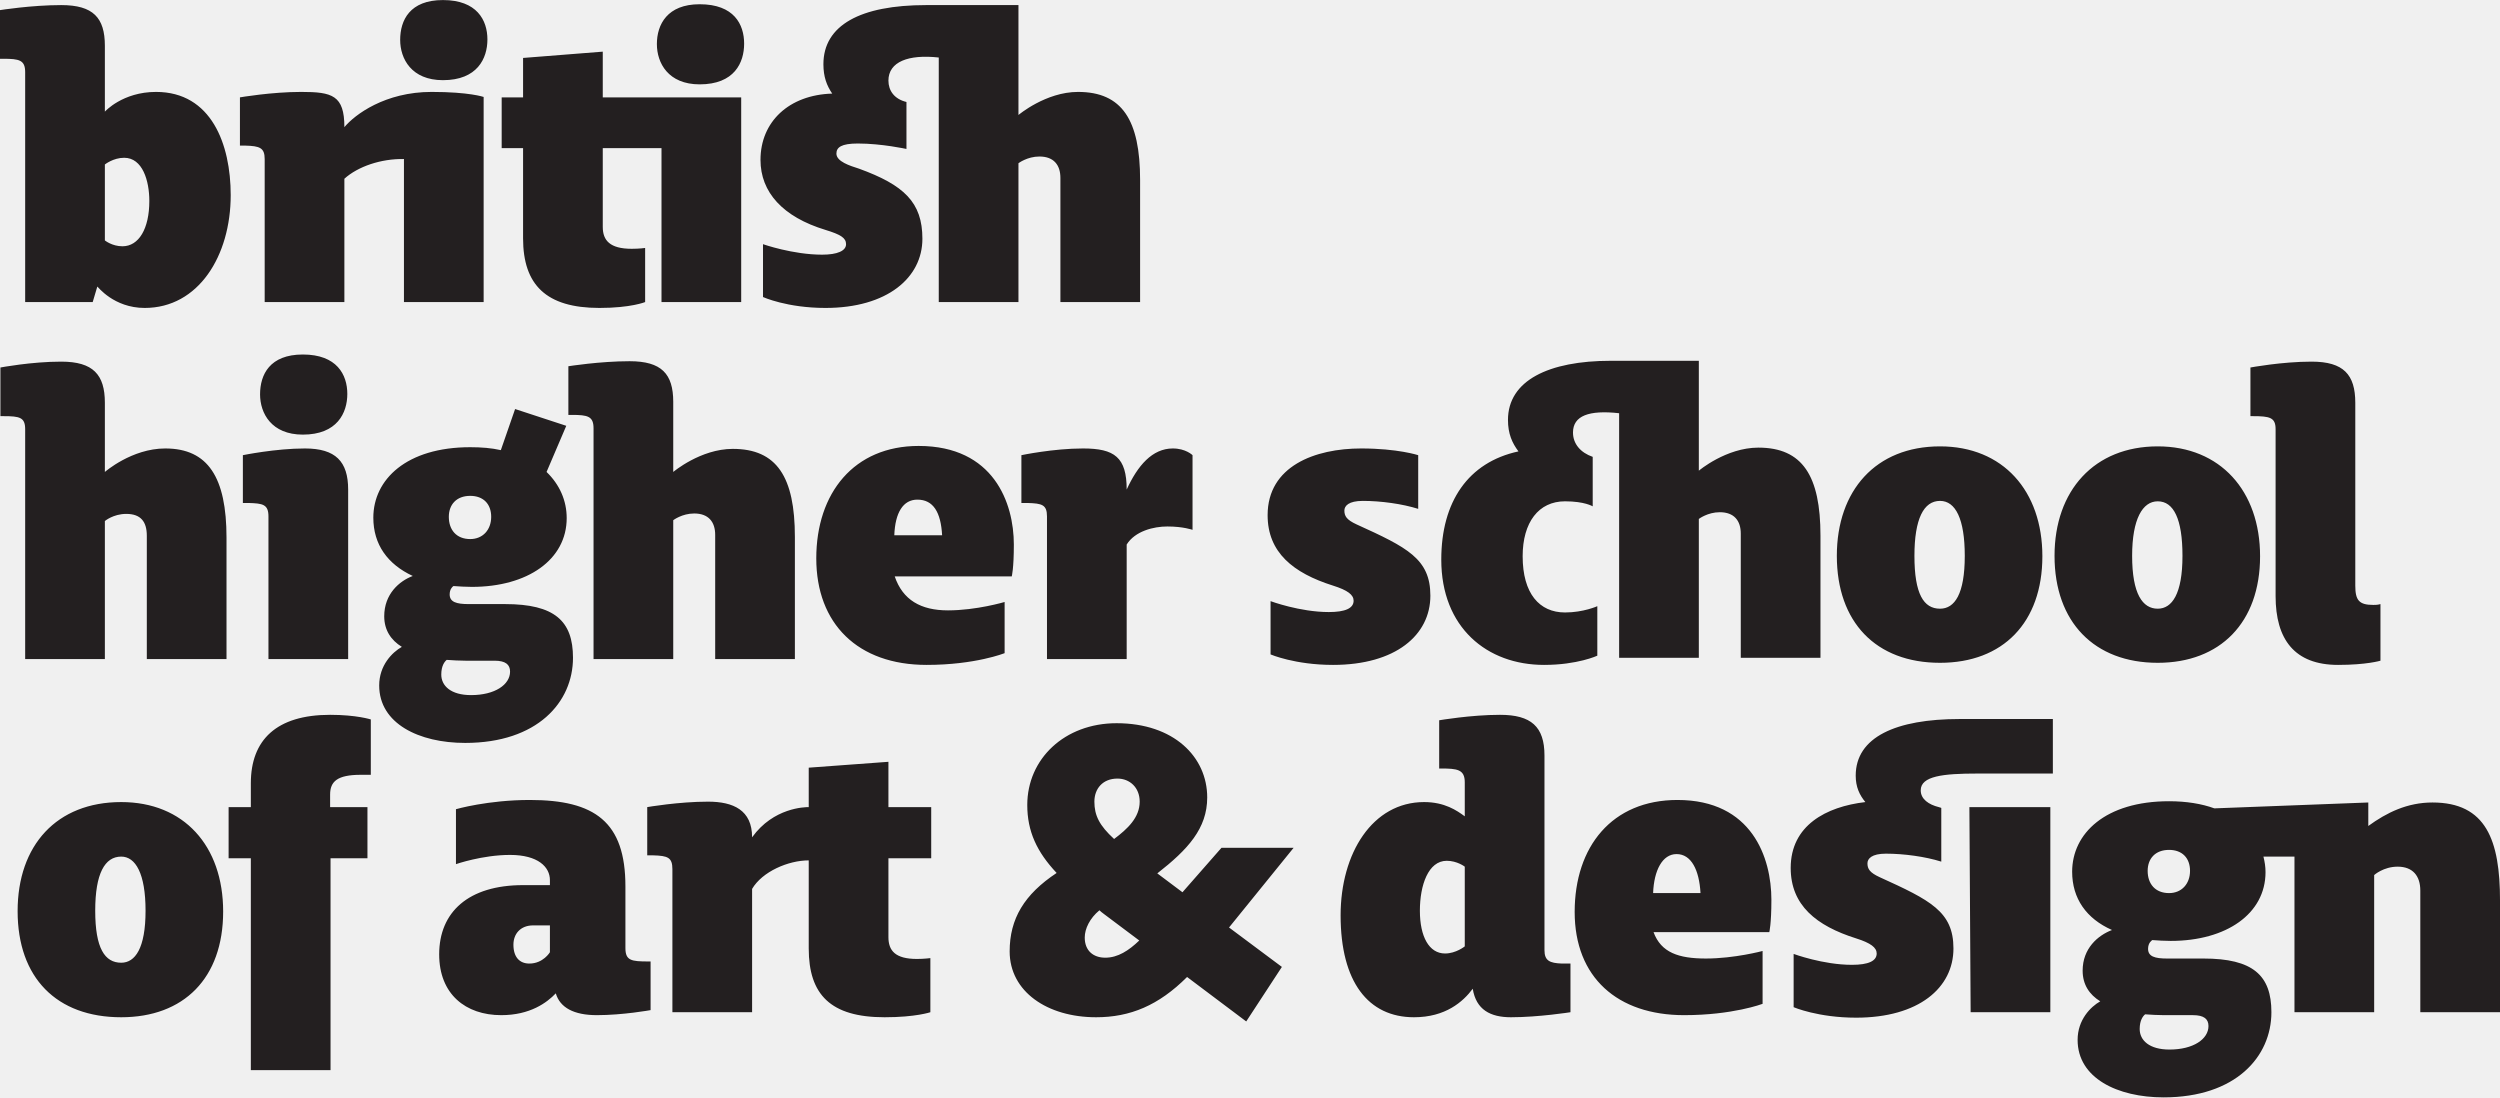
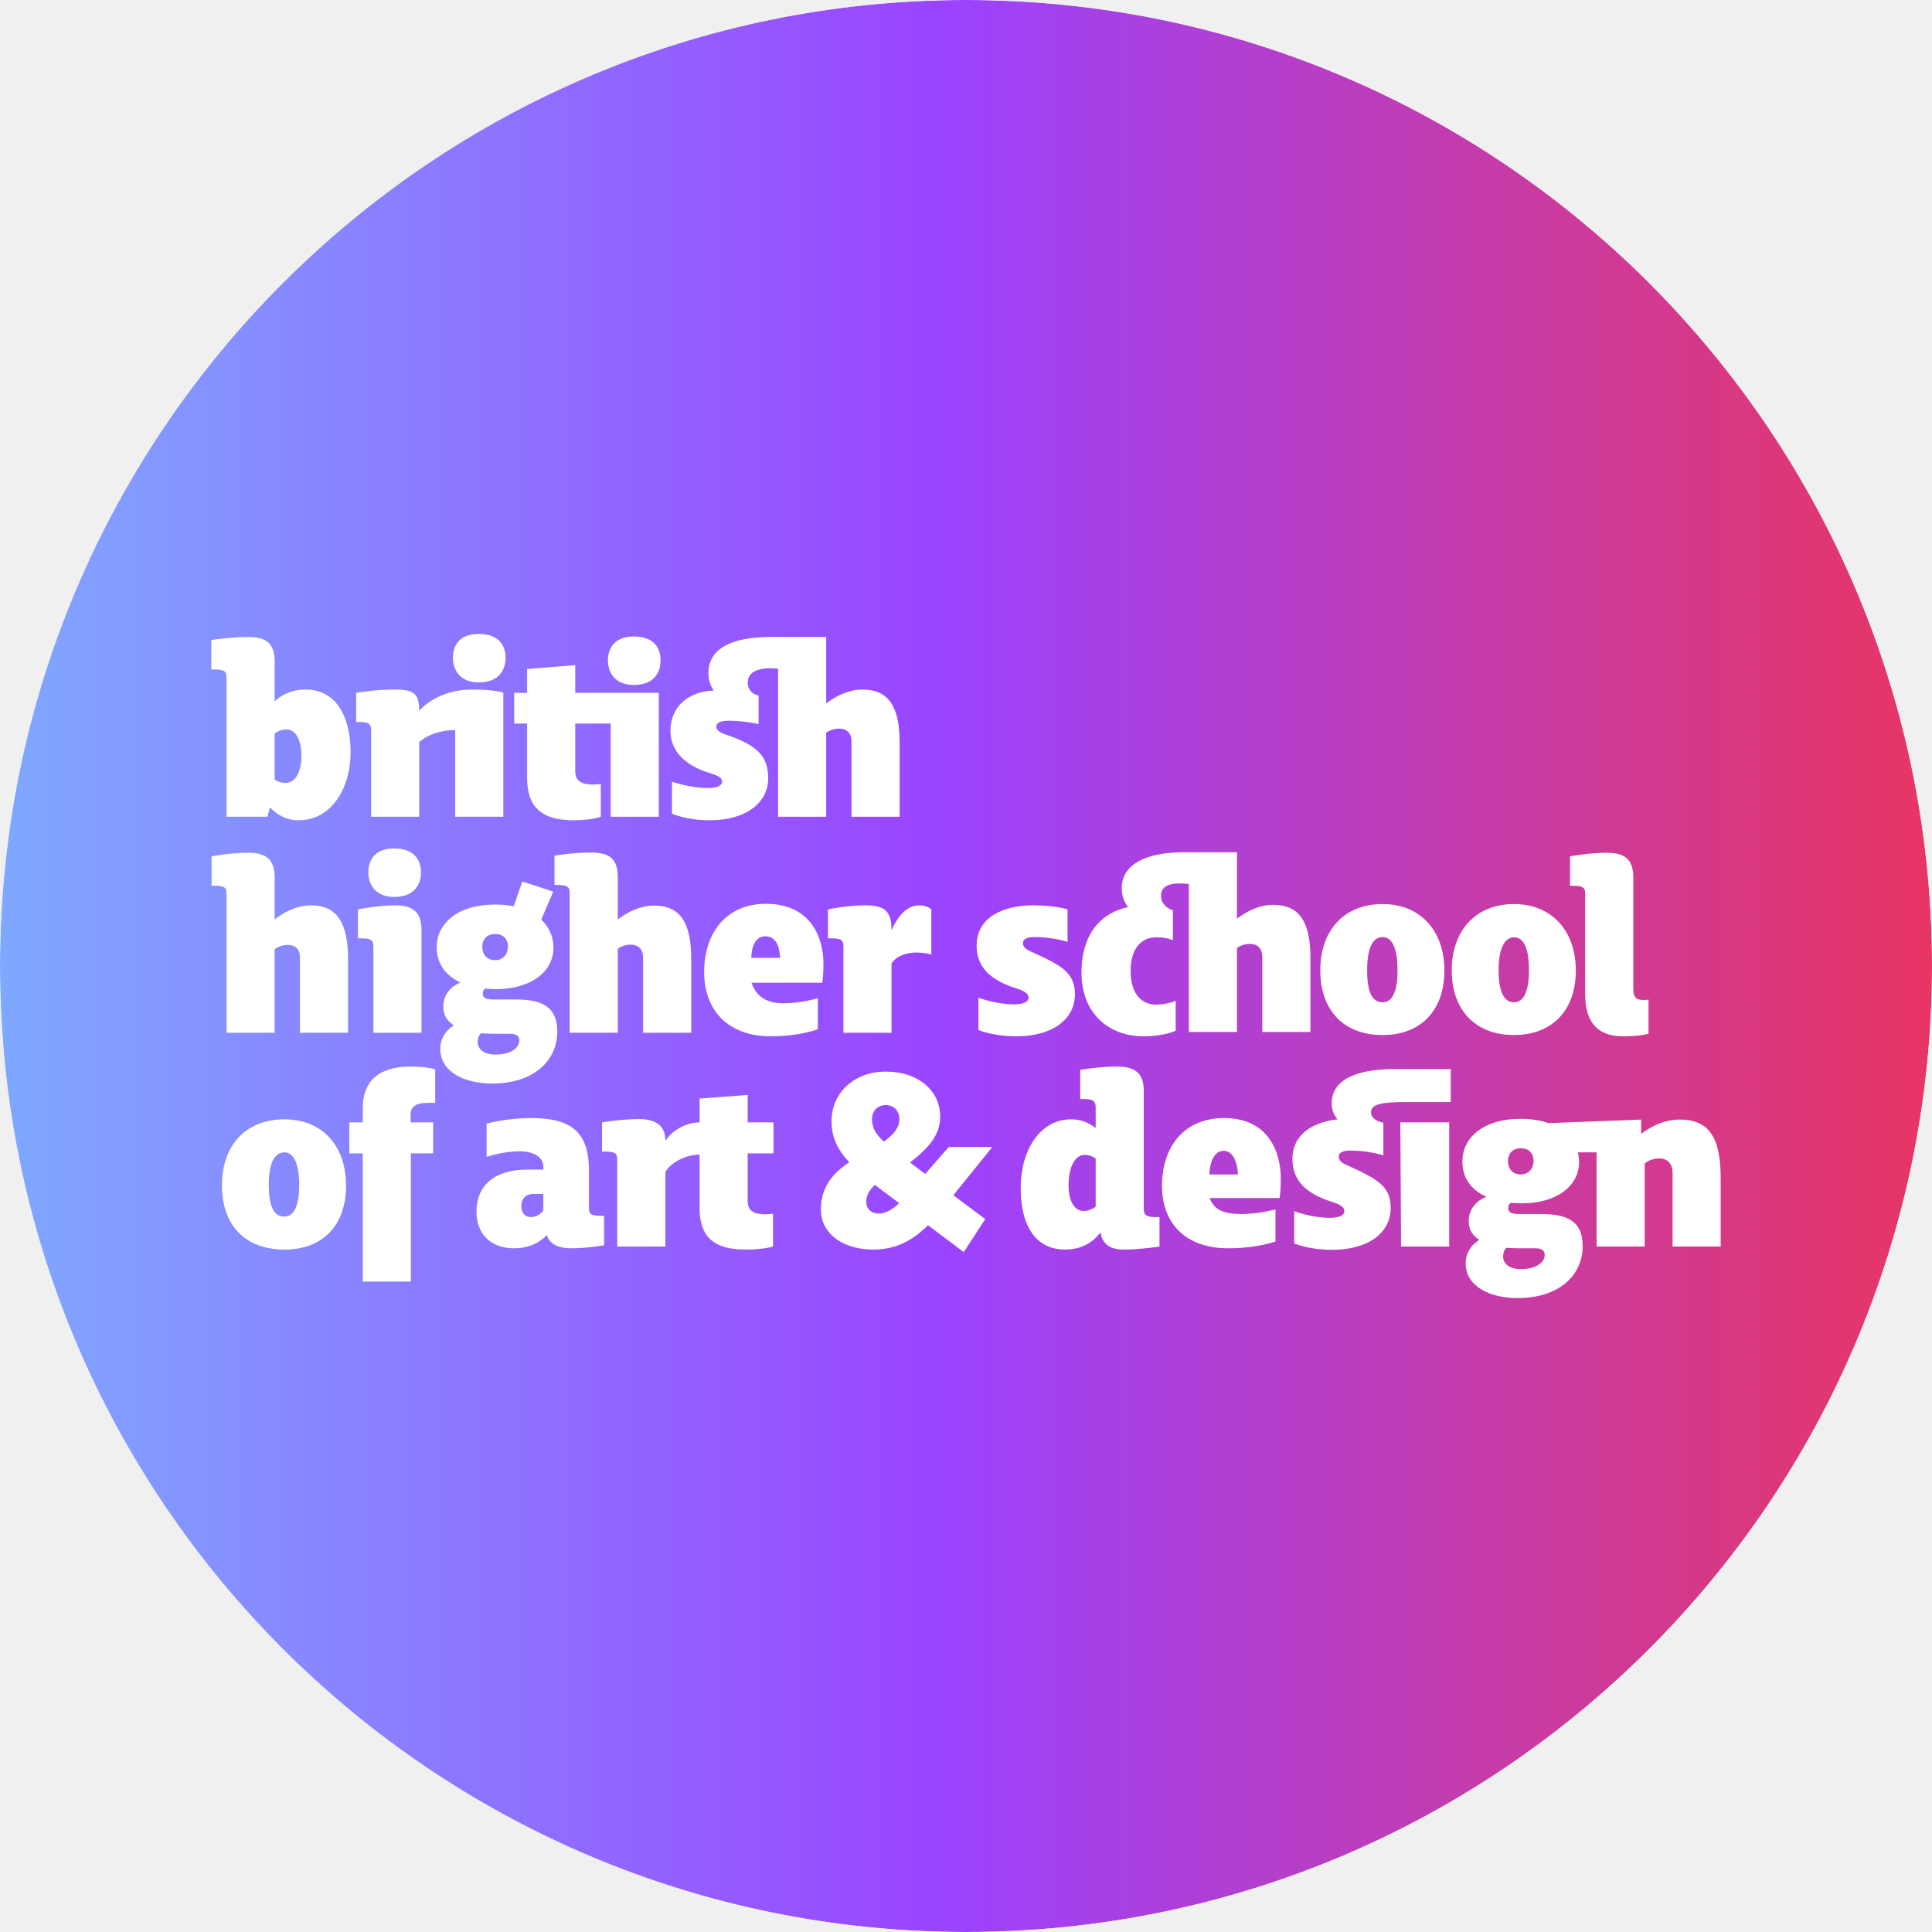
- <svg xmlns="http://www.w3.org/2000/svg" version="1.1" id="svg2" xml:space="preserve" width="312.413" height="137.133" viewBox="0 0 312.413 137.133">
-   <defs id="defs6" />
-   <g id="g10" transform="matrix(1.333333,0,0,-1.333333,0,137.1333)">
-     <g id="g12" transform="scale(0.1)">
-       <path d="m 2033.31,44.816 c -18.87,0 -27.91,8.648 -27.91,19.266 0,8.254 3.14,12.188 5.11,13.758 5.5,-0.391 11.79,-0.785 17.69,-0.785 h 27.13 c 10.22,0 14.54,-3.539 14.54,-10.223 0,-12.188 -14.15,-22.016 -36.56,-22.016 z m -293.67,29.879 c 58.58,0 91.21,27.914 91.21,64.868 0,34.597 -21.63,45.21 -69.2,66.835 -9.43,4.325 -11.4,7.864 -11.4,12.973 0,4.324 3.93,9.043 17.3,9.043 16.91,0 36.96,-2.754 51.9,-7.473 v 50.325 c 0,0 -0.79,0.39 -2.36,0.785 -9.44,2.359 -16.91,7.469 -16.91,15.726 0,13.368 20.84,15.727 53.08,15.727 h 70.76 v 51.105 h -87.28 c -59.75,0 -97.5,-16.906 -97.5,-53.074 0,-10.613 3.54,-18.082 9.05,-24.765 -36.96,-4.325 -69.98,-22.016 -69.98,-61.723 0,-34.988 23.98,-54.254 61.33,-66.047 13.76,-4.324 19.26,-8.648 19.26,-14.152 0,-7.078 -7.86,-10.618 -23.19,-10.618 -27.13,0 -54.65,10.223 -54.65,10.223 V 84.523 c 0,0 22.8,-9.828 58.58,-9.828 z m 389.21,5.113 c 0,34.593 -17.3,50.32 -63.69,50.32 h -34.21 c -11.4,0 -17.69,1.965 -17.69,9.043 0,5.894 3.54,7.859 3.93,8.254 v 0 c 5.51,-0.395 11.4,-0.785 17.3,-0.785 52.29,0 88.85,25.554 88.85,64.472 0,5.114 -0.79,9.828 -1.96,14.547 h 29.09 V 79.809 h 74.69 V 208.363 c 0,0 8.65,7.864 22.02,7.864 14.15,0 21.23,-8.649 21.23,-22.411 V 79.809 h 74.7 V 184.383 c 0,56.609 -12.98,91.992 -63.3,91.992 -23.59,0 -42.85,-9.434 -60.15,-22.016 v 22.016 l -144.28,-5.504 c -11.8,4.324 -26.34,6.684 -42.46,6.684 -59.76,0 -90.82,-30.274 -90.82,-66.047 0,-25.16 13.37,-44.031 37.35,-54.645 -13.36,-5.113 -27.52,-17.3 -27.52,-38.136 0,-12.973 6.29,-22.411 16.51,-28.7 C 1959.4,84.918 1947.22,72.731 1947.22,53.859 1947.22,18.078 1984.56,0 2027.81,0 c 67.62,0 101.04,38.133 101.04,79.809 z M 496.141,125.41 c -9.043,0 -14.942,5.899 -14.942,17.692 0,10.222 6.688,18.086 18.481,18.086 h 15.722 v -25.165 c 0,0 -6.289,-10.613 -19.261,-10.613 z m 539.779,5.504 c -11.4,0 -19.26,6.684 -19.26,18.871 0,8.254 4.71,18.082 13.76,25.555 1.18,-1.18 2.75,-2.36 4.32,-3.539 l 33.02,-24.77 c -9.82,-9.433 -20.05,-16.117 -31.84,-16.117 z m 318.44,3.934 c -14.94,0 -23.59,15.722 -23.59,40.097 0,23.981 7.87,46.785 25.16,46.785 9.83,0 16.91,-5.503 16.91,-5.503 v -74.7 c 0,0 -8.26,-6.679 -18.48,-6.679 z M 113.617,126.195 c -15.332,0 -24.375,13.368 -24.375,48.75 0,34.989 9.043,50.715 24.375,50.715 13.367,0 22.801,-15.726 22.801,-50.715 0,-35.382 -9.828,-48.75 -22.801,-48.75 z m 1435.743,65.262 c 0.79,21.231 8.65,36.563 22.01,36.563 13.76,0 21.23,-14.942 22.41,-36.563 z m 483.56,0 c -12.97,0 -20.05,8.648 -20.05,20.836 0,11.402 7.08,19.656 20.05,19.656 12.19,0 19.66,-7.469 19.66,-19.656 0,-12.188 -7.87,-20.836 -19.66,-20.836 z M 1846.96,79.809 h 74.7 V 272.051 h -75.87 z M 113.617,75.09 c 58.578,0 95.531,36.562 95.531,99.07 0,61.723 -36.953,102.61 -95.531,102.61 -60.543,0 -97.105,-40.493 -97.105,-102.215 0,-62.512 36.562,-99.465 97.105,-99.465 z m 1211.653,0 c 29.49,0 46,14.547 55.04,26.73 3.14,-19.656 16.51,-26.73 35.77,-26.73 25.95,0 55.83,4.719 55.83,4.719 V 125.41 h -7.86 c -11.8,0.395 -16.51,2.754 -16.51,12.582 v 182.414 c 0,27.129 -12.58,38.137 -41.68,38.137 -27.12,0 -57,-5.113 -57,-5.113 v -45.211 h 1.57 c 15.33,0 22.41,-0.785 22.41,-12.973 v -31.844 c -7.47,5.504 -18.87,13.368 -38.13,13.368 -48.36,0 -78.24,-47.965 -78.24,-106.149 0,-62.508 25.95,-95.531 68.8,-95.531 z M 872.766,224.09 v 47.961 h -40.098 v 42.461 l -74.695,-5.504 v -36.957 c -3.539,0 -33.028,-0.395 -53.075,-28.305 0,25.555 -17.691,33.414 -41.281,33.414 -27.519,0 -57.004,-5.109 -57.004,-5.109 V 226.84 h 5.504 c 13.762,-0.395 18.082,-1.965 18.082,-12.973 V 79.809 h 74.699 V 195.391 c 9.434,16.117 33.809,26.73 53.075,26.73 v -82.558 c 0,-43.247 20.441,-64.473 71.156,-64.473 29.094,0 42.851,4.719 42.851,4.719 V 130.52 c 0,0 -5.894,-0.786 -12.578,-0.786 -20.445,0 -26.734,7.864 -26.734,20.446 v 73.91 z M 559.438,77.055 c 24.375,0 50.32,4.719 50.32,4.719 v 45.602 h -1.965 c -16.117,0 -21.625,0.789 -21.625,12.582 v 57.789 c 0,60.543 -28.699,80.988 -89.633,80.988 -39.316,0 -69.195,-8.648 -69.195,-8.648 v -51.5 c 0,0 24.769,8.648 50.715,8.648 26.34,0 37.347,-11.402 37.347,-23.589 v -4.719 h -25.16 c -51.105,0 -78.625,-25.16 -78.625,-64.867 0,-37.348 24.766,-57.004 58.184,-57.004 27.125,0 42.851,11.793 51.105,20.441 3.934,-13.363 16.907,-20.441 38.532,-20.441 z m 1019.012,0 c 45.61,0 73.52,10.613 73.52,10.613 v 49.535 c 0,0 -26.34,-7.074 -53.08,-7.074 -25.55,0 -42.06,5.504 -49.14,24.766 h 108.51 c 0,0 1.96,7.472 1.96,30.273 0,39.312 -18.08,93.566 -88.06,93.566 -61.33,0 -96.32,-43.636 -96.32,-104.968 0,-61.328 40.1,-96.711 102.61,-96.711 z M 1025.7,277.16 c 0,12.188 7.86,21.625 21.62,21.625 11.4,0 20.84,-8.258 20.84,-21.625 0,-14.937 -11.4,-25.551 -23.98,-34.988 -13.76,12.582 -18.48,22.016 -18.48,34.988 z m 142.31,-206.004 33.42,51.11 -49.53,36.957 60.54,74.695 h -67.62 l -36.56,-41.676 -23.59,17.692 c 28.7,22.41 46.78,42.066 46.78,71.16 0,38.133 -31.45,69.586 -84.92,69.586 -48.745,0 -83.733,-33.418 -83.733,-76.664 0,-24.766 9.043,-44.032 27.519,-63.688 -30.273,-20.051 -44.031,-42.851 -44.031,-73.515 0,-37.743 35.383,-61.723 80.985,-61.723 31.85,0 58.58,11.008 85.31,37.738 z M 309.398,358.543 c -50.32,0 -74.3,-23.59 -74.3,-64.082 v -22.41 H 214.262 V 224.09 h 20.836 V 25.551 h 74.695 V 224.09 h 34.598 v 47.961 h -34.993 v 11.793 c 0,12.187 6.684,18.48 28.7,18.48 h 9.437 v 51.895 c 0,0 -13.367,4.324 -38.137,4.324 z m 132.098,18.477 c -18.871,0 -27.914,8.648 -27.914,19.261 0,8.258 3.145,12.188 5.109,13.762 5.504,-0.395 11.797,-0.785 17.692,-0.785 h 27.129 c 10.218,0 14.543,-3.539 14.543,-10.223 0,-12.187 -14.153,-22.015 -36.559,-22.015 z m 807.894,28.304 c 58.58,0 91.21,27.914 91.21,64.867 0,34.598 -21.62,45.211 -69.19,66.836 -9.44,4.325 -11.4,7.864 -11.4,12.973 0,4.324 3.93,9.043 17.3,9.043 16.9,0 36.95,-2.754 51.89,-7.469 v 50.321 c 0,0 -19.26,6.289 -53.47,6.289 -43.24,0 -87.67,-16.512 -87.67,-62.508 0,-34.988 23.99,-54.254 61.33,-66.047 13.76,-4.324 19.27,-8.649 19.27,-14.152 0,-7.079 -7.86,-10.618 -23.2,-10.618 -27.12,0 -54.64,10.223 -54.64,10.223 v -49.93 c 0,0 22.8,-9.828 58.57,-9.828 z m -712.363,6.684 c 0,34.597 -17.297,50.32 -63.687,50.32 h -34.203 c -11.403,0 -17.692,1.969 -17.692,9.043 0,4.719 2.36,7.078 3.535,7.863 5.508,-0.39 11.403,-0.785 17.301,-0.785 52.285,0 88.848,25.555 88.848,64.477 0,16.512 -6.684,31.449 -18.867,43.242 l 18.476,43.246 -47.965,15.727 -13.367,-38.528 c -8.648,1.965 -18.082,2.75 -28.699,2.75 -59.758,0 -90.812,-30.269 -90.812,-66.047 0,-25.16 13.367,-43.636 36.953,-54.644 -12.578,-4.719 -26.735,-16.906 -26.735,-37.742 0,-12.973 6.293,-22.41 16.516,-28.7 -9.043,-5.113 -21.231,-17.296 -21.231,-36.167 0,-35.778 37.348,-53.86 80.59,-53.86 67.621,0 101.039,38.133 101.039,79.805 z m 444.246,-1.18 h 74.697 v 107.328 c 7.86,12.578 25.16,16.907 38.13,16.907 14.94,0 23.59,-3.149 23.59,-3.149 v 69.981 c 0,0 -6.29,6.289 -18.47,6.289 -19.27,0 -33.03,-16.118 -43.25,-38.528 0,30.274 -11.4,38.528 -40.89,38.528 -27.908,0 -57.787,-6.289 -57.787,-6.289 v -44.817 h 5.895 c 13.367,-0.394 18.085,-1.574 18.085,-12.582 z m -957.683,0 h 74.695 v 129.344 c 0,0 7.863,6.683 20.051,6.683 13.758,0 19.262,-7.468 19.262,-20.445 V 410.828 h 74.699 v 113.617 c 0,56.614 -17.301,83.739 -57.402,83.739 -31.45,0 -56.61,-22.016 -56.61,-22.016 v 64.867 c 0,26.344 -11.008,38.528 -40.887,38.528 -27.914,0 -57.004,-5.5 -57.004,-5.5 V 638.457 H 3.539 c 14.938,0 20.051,-1.18 20.051,-12.187 z m 532.703,0 h 74.695 v 130.129 c 0,0 8.254,6.289 19.657,6.289 13.367,0 19.656,-7.859 19.656,-20.047 V 410.828 h 74.695 v 114.406 c 0,56.215 -16.902,82.559 -58.183,82.559 -30.27,0 -55.825,-21.625 -55.825,-21.625 v 65.656 c 0,26.34 -11.008,38.133 -40.886,38.133 -27.914,0 -57.399,-4.719 -57.399,-4.719 v -45.601 h 3.145 c 14.937,0 20.445,-1.18 20.445,-12.582 z m 940.777,3.145 v 46.39 c 0,0 -12.97,-5.894 -30.27,-5.894 -23.98,0 -39.71,17.691 -39.71,52.679 0,31.844 14.94,51.5 39.71,51.5 18.48,0 25.95,-4.718 25.95,-4.718 v 46.39 c -11.4,3.934 -18.48,12.188 -18.48,22.805 0,15.727 14.94,21.227 43.24,18.086 V 412.008 h 74.7 v 130.129 c 0,0 8.26,6.293 19.66,6.293 13.36,0 19.65,-7.864 19.65,-20.051 V 412.008 h 74.7 V 526.41 c 0,56.223 -16.9,82.563 -58.18,82.563 -30.27,0 -55.83,-21.625 -55.83,-21.625 v 103.004 h -82.56 c -58.18,0 -96.32,-18.481 -96.32,-55.434 0,-12.973 3.93,-21.621 9.83,-29.484 -47.18,-10.223 -72.34,-47.176 -72.34,-101.43 0,-63.691 42.86,-98.68 96.32,-98.68 31.45,0 49.93,8.649 49.93,8.649 z m 525.23,44.035 c -14.15,0 -23.98,13.758 -23.98,49.531 0,34.598 9.83,51.109 23.98,51.109 14.94,0 23.2,-16.511 23.2,-51.109 0,-35.773 -9.83,-49.531 -23.2,-49.531 z m -204.03,0 c -15.34,0 -23.99,13.758 -23.99,49.531 0,34.598 8.65,51.504 23.99,51.504 14.54,0 23.19,-16.906 23.19,-51.504 0,-35.773 -9.43,-49.531 -23.19,-49.531 z m -980.098,68.797 c 0.785,21.23 8.254,33.418 21.621,33.418 14.941,0 22.016,-11.793 23.195,-33.418 z m -397.465,-3.539 c -12.973,0 -20.051,8.648 -20.051,20.836 0,11.402 7.078,19.66 20.051,19.66 12.188,0 19.656,-7.473 19.656,-19.66 0,-12.188 -7.859,-20.836 -19.656,-20.836 z M 251.609,410.828 h 74.696 v 158.828 c 0,26.34 -11.793,38.528 -40.492,38.528 -27.52,0 -58.184,-6.289 -58.184,-6.289 v -44.817 h 5.504 c 12.972,-0.394 18.476,-1.18 18.476,-12.582 z m 1566.661,-3.539 c 58.97,0 95.92,37.742 95.92,99.859 0,61.329 -36.95,103 -95.92,103 -60.15,0 -96.72,-41.277 -96.72,-102.609 0,-62.113 36.57,-100.25 96.72,-100.25 z m 204.03,0 c 58.58,0 95.93,37.742 95.93,99.859 0,61.329 -37.35,103 -95.93,103 -59.36,0 -96.71,-41.277 -96.71,-102.609 0,-62.113 37.35,-100.25 96.71,-100.25 z M 868.441,405.324 c 45.606,0 73.125,11.008 73.125,11.008 v 47.965 c 0,0 -26.339,-7.863 -53.074,-7.863 -25.554,0 -42.457,9.828 -49.929,31.843 H 948.25 c 0,0 1.965,7.078 1.965,29.879 0,38.922 -18.871,92.387 -89.242,92.387 -60.543,0 -95.926,-44.031 -95.926,-105.359 0,-61.332 38.922,-99.86 103.394,-99.86 z m 1322.909,0 c 26.74,0 39.71,3.934 39.71,3.934 v 53.07 c -2.75,-0.785 -4.72,-0.785 -6.68,-0.785 -13.37,0 -16.91,4.324 -16.91,18.086 v 171.406 c 0,26.344 -11,38.528 -40.88,38.528 -27.92,0 -57.4,-5.5 -57.4,-5.5 v -45.606 h 2.36 c 15.72,0 21.23,-1.18 21.23,-12.187 V 469.801 c 0,-40.492 17.69,-64.477 58.57,-64.477 z M 283.848,621.156 c 32.234,0 41.672,20.446 41.672,38.137 0,18.086 -9.829,36.953 -41.672,36.953 -31.059,0 -40.102,-18.867 -40.102,-37.348 0,-17.687 10.613,-37.742 40.102,-37.742 z m 169.441,316.481 c 0,0 -13.367,4.715 -48.75,4.715 -43.637,0 -71.945,-21.231 -81.773,-33.024 0,29.879 -11.403,33.024 -40.493,33.024 -27.914,0 -57.398,-5.11 -57.398,-5.11 v -45.211 h 5.109 c 13.368,-0.394 18.086,-1.965 18.086,-12.582 V 745.391 h 74.696 v 115.582 c 12.582,11.402 34.203,18.871 55.828,18.476 V 745.391 h 74.695 z M 98.285,803.18 v 71.16 c 0,0 7.863,6.289 18.082,6.289 17.301,0 23.59,-21.621 23.59,-40.492 0,-25.949 -9.828,-42.457 -25.16,-42.457 -9.828,0 -16.512,5.5 -16.512,5.5 z M 564.941,937.242 v 42.852 l -74.699,-5.899 v -36.953 h -20.051 v -47.57 h 20.051 v -84.524 c 0,-43.64 21.625,-65.261 71.555,-65.261 29.484,0 42.851,5.504 42.851,5.504 v 50.714 c 0,0 -5.113,-0.785 -12.582,-0.785 -20.445,0 -27.125,7.86 -27.125,20.442 v 73.91 H 619.98 V 745.391 h 74.696 V 937.242 Z M 864.512,804.754 c 0,34.203 -17.297,50.32 -59.364,65.652 -8.648,2.754 -21.23,6.688 -21.23,14.157 0,5.894 4.719,9.433 20.051,9.433 22.41,0 45.601,-5.109 45.601,-5.109 v 44.031 c -11.398,2.75 -16.902,10.613 -16.902,20.051 0,17.691 18.871,24.765 47.176,21.621 V 745.391 h 74.695 V 875.52 c 0,0 8.258,6.289 19.656,6.289 13.368,0 19.66,-7.864 19.66,-20.051 V 745.391 h 74.695 v 114.402 c 0,56.219 -16.9,82.559 -58.18,82.559 -30.276,0 -55.831,-21.622 -55.831,-21.622 v 103 h -86.488 c -61.723,0 -96.321,-18.87 -96.321,-55.429 0,-11.797 3.145,-20.051 8.258,-27.52 -40.496,-1.179 -67.226,-26.34 -67.226,-62.117 0,-30.273 20.836,-53.469 60.933,-65.652 14.157,-4.328 19.266,-7.473 19.266,-13.367 0,-6.293 -8.258,-9.829 -22.41,-9.829 -27.52,0 -55.434,9.829 -55.434,9.829 v -49.536 c 0,0 22.41,-10.222 58.578,-10.222 57.793,0 90.817,28.304 90.817,64.867 z M 23.59,745.391 h 63.293 l 4.324,14.547 c 0.395,0 15.332,-20.051 44.426,-20.051 50.32,0 80.594,48.75 80.594,105.754 0,47.57 -18.086,96.711 -69.981,96.711 -31.449,0 -47.961,-18.477 -47.961,-18.477 v 61.723 c 0,26.342 -11.008,38.132 -40.887,38.132 C 29.484,1023.73 0,1019.02 0,1019.02 v -45.61 h 3.145 c 14.941,0 20.445,-1.18 20.445,-12.582 z M 655.754,949.43 c 32.633,0 41.676,20.441 41.676,38.133 0,18.087 -9.438,36.957 -41.676,36.957 -30.27,0 -40.098,-18.87 -40.098,-37.348 0,-17.692 10.614,-37.742 40.098,-37.742 z m -240.602,3.929 c 32.239,0 41.676,20.446 41.676,38.137 0,18.084 -9.832,36.954 -41.676,36.954 -31.054,0 -40.097,-18.87 -40.097,-37.348 0,-17.692 10.613,-37.743 40.097,-37.743" style="fill:#231f20;fill-opacity:1;fill-rule:nonzero;stroke:none" id="path14" />
-     </g>
+ <svg xmlns="http://www.w3.org/2000/svg" width="128" height="128" viewBox="0 0 128 128" fill="none">
+   <mask id="mask0" mask-type="alpha" maskUnits="userSpaceOnUse" x="0" y="0" width="128" height="128">
+     <circle cx="64" cy="64" r="64" fill="black" />
+   </mask>
+   <g mask="url(#mask0)">
+     <circle cx="64" cy="64" r="64" fill="url(#paint0_linear)" />
+     <path d="M100.778 84.082C99.973 84.082 99.587 83.712 99.587 83.258C99.587 82.905 99.721 82.737 99.805 82.67C100.04 82.686 100.308 82.703 100.56 82.703H101.718C102.154 82.703 102.339 82.855 102.339 83.141C102.339 83.662 101.735 84.082 100.778 84.082ZM88.245 82.804C90.745 82.804 92.138 81.61 92.138 80.029C92.138 78.549 91.215 78.095 89.184 77.17C88.781 76.984 88.698 76.833 88.698 76.615C88.698 76.43 88.866 76.228 89.436 76.228C90.158 76.228 91.013 76.346 91.651 76.547V74.394C91.651 74.394 91.617 74.377 91.55 74.361C91.148 74.26 90.829 74.041 90.829 73.688C90.829 73.116 91.718 73.015 93.094 73.015H96.114V70.829H92.389C89.839 70.829 88.228 71.552 88.228 73.099C88.228 73.553 88.379 73.873 88.614 74.159C87.037 74.344 85.627 75.101 85.627 76.8C85.627 78.296 86.651 79.121 88.245 79.625C88.832 79.81 89.067 79.996 89.067 80.231C89.067 80.534 88.731 80.685 88.077 80.685C86.92 80.685 85.745 80.247 85.745 80.247V82.384C85.745 82.384 86.718 82.804 88.245 82.804ZM104.855 82.586C104.855 81.106 104.117 80.433 102.137 80.433H100.677C100.191 80.433 99.923 80.349 99.923 80.046C99.923 79.793 100.074 79.71 100.09 79.692C100.325 79.71 100.577 79.726 100.828 79.726C103.06 79.726 104.621 78.633 104.621 76.968C104.621 76.749 104.587 76.547 104.537 76.346H105.778V82.586H108.966V77.086C108.966 77.086 109.335 76.749 109.906 76.749C110.51 76.749 110.812 77.119 110.812 77.708V82.586H114V78.112C114 75.689 113.446 74.175 111.298 74.175C110.292 74.175 109.47 74.579 108.731 75.118V74.175L102.574 74.411C102.07 74.226 101.449 74.125 100.761 74.125C98.211 74.125 96.886 75.42 96.886 76.951C96.886 78.027 97.456 78.835 98.48 79.289C97.909 79.508 97.305 80.029 97.305 80.92C97.305 81.475 97.574 81.879 98.01 82.148C97.624 82.367 97.104 82.888 97.104 83.696C97.104 85.226 98.698 86 100.543 86C103.429 86 104.855 84.368 104.855 82.586ZM35.175 80.635C34.788 80.635 34.537 80.382 34.537 79.878C34.537 79.44 34.822 79.104 35.325 79.104H35.996V80.18C35.996 80.18 35.728 80.635 35.175 80.635ZM58.211 80.399C57.725 80.399 57.389 80.113 57.389 79.592C57.389 79.238 57.59 78.818 57.976 78.498C58.027 78.549 58.094 78.599 58.161 78.65L59.57 79.71C59.151 80.113 58.715 80.399 58.211 80.399ZM71.802 80.231C71.164 80.231 70.795 79.558 70.795 78.515C70.795 77.489 71.131 76.514 71.869 76.514C72.288 76.514 72.591 76.749 72.591 76.749V79.945C72.591 79.945 72.238 80.231 71.802 80.231ZM18.849 80.601C18.195 80.601 17.809 80.029 17.809 78.515C17.809 77.019 18.195 76.346 18.849 76.346C19.419 76.346 19.822 77.019 19.822 78.515C19.822 80.029 19.403 80.601 18.849 80.601ZM80.124 77.809C80.157 76.9 80.493 76.245 81.064 76.245C81.651 76.245 81.969 76.884 82.02 77.809H80.124ZM100.761 77.809C100.208 77.809 99.906 77.439 99.906 76.917C99.906 76.43 100.208 76.076 100.761 76.076C101.282 76.076 101.6 76.396 101.6 76.917C101.6 77.439 101.265 77.809 100.761 77.809ZM92.825 82.586H96.013V74.361H92.775L92.825 82.586ZM18.849 82.787C21.349 82.787 22.926 81.223 22.926 78.549C22.926 75.908 21.349 74.159 18.849 74.159C16.265 74.159 14.705 75.891 14.705 78.532C14.705 81.206 16.265 82.787 18.849 82.787ZM70.56 82.787C71.819 82.787 72.523 82.165 72.909 81.644C73.044 82.485 73.614 82.787 74.436 82.787C75.543 82.787 76.819 82.586 76.819 82.586V80.635H76.483C75.98 80.618 75.779 80.517 75.779 80.096V72.292C75.779 71.131 75.241 70.66 74 70.66C72.842 70.66 71.567 70.879 71.567 70.879V72.813H71.634C72.288 72.813 72.591 72.847 72.591 73.368V74.731C72.272 74.495 71.785 74.159 70.963 74.159C68.899 74.159 67.624 76.211 67.624 78.7C67.624 81.375 68.731 82.787 70.56 82.787ZM51.248 76.413V74.361H49.537V72.544L46.349 72.78V74.361C46.198 74.361 44.94 74.377 44.084 75.572C44.084 74.479 43.329 74.142 42.322 74.142C41.148 74.142 39.889 74.361 39.889 74.361V76.295H40.124C40.711 76.312 40.896 76.379 40.896 76.85V82.586H44.084V77.64C44.487 76.951 45.527 76.497 46.349 76.497V80.029C46.349 81.879 47.221 82.787 49.386 82.787C50.627 82.787 51.215 82.586 51.215 82.586V80.416C51.215 80.416 50.963 80.449 50.678 80.449C49.805 80.449 49.537 80.113 49.537 79.575V76.413H51.248ZM37.876 82.703C38.916 82.703 40.023 82.501 40.023 82.501V80.551H39.94C39.252 80.551 39.017 80.517 39.017 80.012V77.54C39.017 74.95 37.792 74.075 35.191 74.075C33.513 74.075 32.238 74.445 32.238 74.445V76.648C32.238 76.648 33.295 76.278 34.403 76.278C35.527 76.278 35.996 76.766 35.996 77.287V77.489H34.923C32.742 77.489 31.567 78.566 31.567 80.264C31.567 81.862 32.624 82.703 34.05 82.703C35.208 82.703 35.879 82.199 36.232 81.829C36.399 82.4 36.953 82.703 37.876 82.703ZM81.365 82.703C83.312 82.703 84.503 82.249 84.503 82.249V80.13C84.503 80.13 83.379 80.433 82.238 80.433C81.148 80.433 80.443 80.197 80.141 79.373H84.772C84.772 79.373 84.856 79.053 84.856 78.078C84.856 76.396 84.084 74.075 81.097 74.075C78.48 74.075 76.987 75.942 76.987 78.566C76.987 81.189 78.698 82.703 81.365 82.703ZM57.775 74.142C57.775 73.621 58.111 73.217 58.698 73.217C59.185 73.217 59.587 73.57 59.587 74.142C59.587 74.781 59.101 75.235 58.564 75.639C57.976 75.101 57.775 74.697 57.775 74.142ZM63.849 82.956L65.275 80.769L63.161 79.188L65.745 75.993H62.859L61.298 77.775L60.292 77.019C61.517 76.059 62.289 75.218 62.289 73.974C62.289 72.342 60.947 70.997 58.664 70.997C56.584 70.997 55.09 72.427 55.09 74.277C55.09 75.336 55.477 76.16 56.265 77.001C54.973 77.859 54.386 78.835 54.386 80.147C54.386 81.761 55.896 82.787 57.842 82.787C59.201 82.787 60.342 82.317 61.483 81.173L63.849 82.956ZM27.205 70.66C25.057 70.66 24.033 71.67 24.033 73.402V74.361H23.144V76.413H24.033V84.907H27.221V76.413H28.698V74.361H27.205V73.856C27.205 73.335 27.49 73.066 28.43 73.066H28.832V70.845C28.832 70.845 28.262 70.66 27.205 70.66ZM32.842 69.87C32.037 69.87 31.651 69.5 31.651 69.046C31.651 68.693 31.785 68.524 31.869 68.457C32.104 68.474 32.373 68.491 32.624 68.491H33.782C34.218 68.491 34.403 68.642 34.403 68.928C34.403 69.449 33.799 69.87 32.842 69.87ZM67.322 68.659C69.822 68.659 71.215 67.465 71.215 65.884C71.215 64.404 70.292 63.949 68.262 63.025C67.859 62.84 67.775 62.688 67.775 62.469C67.775 62.284 67.943 62.083 68.513 62.083C69.235 62.083 70.09 62.2 70.728 62.402V60.249C70.728 60.249 69.906 59.98 68.446 59.98C66.6 59.98 64.704 60.687 64.704 62.654C64.704 64.151 65.728 64.975 67.322 65.48C67.909 65.665 68.144 65.85 68.144 66.085C68.144 66.388 67.809 66.54 67.154 66.54C65.996 66.54 64.822 66.102 64.822 66.102V68.238C64.822 68.238 65.795 68.659 67.322 68.659ZM36.919 68.373C36.919 66.893 36.181 66.22 34.201 66.22H32.742C32.255 66.22 31.986 66.136 31.986 65.833C31.986 65.632 32.087 65.53 32.138 65.497C32.373 65.514 32.624 65.53 32.876 65.53C35.107 65.53 36.668 64.437 36.668 62.772C36.668 62.066 36.383 61.426 35.862 60.922L36.651 59.072L34.604 58.399L34.033 60.047C33.665 59.963 33.262 59.93 32.809 59.93C30.259 59.93 28.933 61.225 28.933 62.755C28.933 63.832 29.503 64.622 30.51 65.093C29.973 65.295 29.369 65.816 29.369 66.708C29.369 67.263 29.637 67.666 30.074 67.936C29.688 68.154 29.168 68.676 29.168 69.483C29.168 71.014 30.762 71.787 32.607 71.787C35.493 71.787 36.919 70.156 36.919 68.373ZM55.879 68.424H59.067V63.832C59.403 63.294 60.141 63.109 60.694 63.109C61.332 63.109 61.701 63.243 61.701 63.243V60.249C61.701 60.249 61.433 59.98 60.913 59.98C60.09 59.98 59.503 60.669 59.067 61.628C59.067 60.333 58.58 59.98 57.322 59.98C56.131 59.98 54.855 60.249 54.855 60.249V62.166H55.107C55.678 62.183 55.879 62.234 55.879 62.705V68.424ZM15.007 68.424H18.195V62.89C18.195 62.89 18.53 62.604 19.05 62.604C19.637 62.604 19.873 62.923 19.873 63.478V68.424H23.061V63.563C23.061 61.14 22.322 59.98 20.611 59.98C19.268 59.98 18.195 60.922 18.195 60.922V58.147C18.195 57.02 17.725 56.498 16.45 56.498C15.258 56.498 14.017 56.734 14.017 56.734V58.685H14.151C14.789 58.685 15.007 58.736 15.007 59.206V68.424ZM37.742 68.424H40.93V62.856C40.93 62.856 41.282 62.587 41.769 62.587C42.339 62.587 42.607 62.923 42.607 63.445V68.424H45.795V63.529C45.795 61.124 45.074 59.997 43.312 59.997C42.02 59.997 40.93 60.922 40.93 60.922V58.113C40.93 56.986 40.46 56.482 39.185 56.482C37.993 56.482 36.735 56.684 36.735 56.684V58.634H36.869C37.507 58.634 37.742 58.685 37.742 59.173V68.424ZM77.892 68.289V66.304C77.892 66.304 77.339 66.557 76.6 66.557C75.577 66.557 74.906 65.8 74.906 64.303C74.906 62.94 75.543 62.099 76.6 62.099C77.389 62.099 77.708 62.301 77.708 62.301V60.316C77.221 60.148 76.919 59.795 76.919 59.341C76.919 58.668 77.557 58.432 78.765 58.567V68.373H81.953V62.806C81.953 62.806 82.305 62.537 82.792 62.537C83.362 62.537 83.631 62.873 83.631 63.394V68.373H86.819V63.478C86.819 61.073 86.097 59.947 84.335 59.947C83.043 59.947 81.953 60.871 81.953 60.871V56.465H78.43C75.946 56.465 74.319 57.255 74.319 58.836C74.319 59.391 74.487 59.761 74.738 60.098C72.725 60.535 71.651 62.116 71.651 64.437C71.651 67.162 73.48 68.659 75.762 68.659C77.104 68.659 77.892 68.289 77.892 68.289ZM100.308 66.405C99.704 66.405 99.285 65.816 99.285 64.286C99.285 62.806 99.704 62.099 100.308 62.099C100.946 62.099 101.298 62.806 101.298 64.286C101.298 65.816 100.879 66.405 100.308 66.405ZM91.6 66.405C90.946 66.405 90.577 65.816 90.577 64.286C90.577 62.806 90.946 62.083 91.6 62.083C92.222 62.083 92.591 62.806 92.591 64.286C92.591 65.816 92.188 66.405 91.6 66.405ZM49.772 63.462C49.805 62.553 50.124 62.032 50.695 62.032C51.332 62.032 51.634 62.537 51.685 63.462H49.772ZM32.809 63.613C32.255 63.613 31.953 63.243 31.953 62.721C31.953 62.234 32.255 61.881 32.809 61.881C33.329 61.881 33.648 62.2 33.648 62.721C33.648 63.243 33.312 63.613 32.809 63.613ZM24.738 68.424H27.926V61.628C27.926 60.502 27.423 59.98 26.198 59.98C25.023 59.98 23.715 60.249 23.715 60.249V62.166H23.95C24.503 62.183 24.738 62.217 24.738 62.705V68.424ZM91.6 68.575C94.117 68.575 95.695 66.96 95.695 64.303C95.695 61.679 94.117 59.896 91.6 59.896C89.033 59.896 87.473 61.662 87.473 64.286C87.473 66.943 89.033 68.575 91.6 68.575ZM100.308 68.575C102.809 68.575 104.403 66.96 104.403 64.303C104.403 61.679 102.809 59.896 100.308 59.896C97.775 59.896 96.181 61.662 96.181 64.286C96.181 66.943 97.775 68.575 100.308 68.575ZM51.064 68.659C53.01 68.659 54.184 68.188 54.184 68.188V66.136C54.184 66.136 53.06 66.472 51.919 66.472C50.829 66.472 50.107 66.052 49.789 65.11H54.47C54.47 65.11 54.554 64.807 54.554 63.832C54.554 62.166 53.748 59.879 50.745 59.879C48.161 59.879 46.651 61.763 46.651 64.387C46.651 67.01 48.312 68.659 51.064 68.659ZM107.523 68.659C108.664 68.659 109.218 68.491 109.218 68.491V66.22C109.101 66.254 109.017 66.254 108.933 66.254C108.362 66.254 108.211 66.069 108.211 65.48V58.147C108.211 57.02 107.742 56.498 106.466 56.498C105.275 56.498 104.017 56.734 104.017 56.734V58.685H104.117C104.788 58.685 105.023 58.736 105.023 59.206V65.901C105.023 67.633 105.778 68.659 107.523 68.659ZM26.114 59.425C27.49 59.425 27.893 58.55 27.893 57.794C27.893 57.02 27.473 56.213 26.114 56.213C24.788 56.213 24.403 57.02 24.403 57.81C24.403 58.567 24.855 59.425 26.114 59.425ZM33.346 45.885C33.346 45.885 32.775 45.684 31.265 45.684C29.402 45.684 28.195 46.592 27.775 47.096C27.775 45.818 27.289 45.684 26.047 45.684C24.855 45.684 23.598 45.902 23.598 45.902V47.836H23.816C24.386 47.853 24.587 47.92 24.587 48.374V54.11H27.775V49.165C28.312 48.677 29.235 48.358 30.158 48.374V54.11H33.346V45.885ZM18.195 51.638V48.593C18.195 48.593 18.53 48.324 18.966 48.324C19.705 48.324 19.973 49.249 19.973 50.056C19.973 51.167 19.554 51.873 18.899 51.873C18.48 51.873 18.195 51.638 18.195 51.638ZM38.111 45.902V44.069L34.923 44.321V45.902H34.067V47.937H34.923V51.554C34.923 53.42 35.846 54.346 37.976 54.346C39.235 54.346 39.805 54.11 39.805 54.11V51.94C39.805 51.94 39.587 51.974 39.268 51.974C38.396 51.974 38.111 51.638 38.111 51.099V47.937H40.46V54.11H43.648V45.902H38.111ZM50.896 51.57C50.896 50.107 50.158 49.417 48.362 48.761C47.993 48.644 47.456 48.475 47.456 48.156C47.456 47.904 47.658 47.752 48.312 47.752C49.268 47.752 50.258 47.971 50.258 47.971V46.087C49.772 45.969 49.537 45.633 49.537 45.229C49.537 44.472 50.342 44.169 51.55 44.304V54.11H54.738V48.543C54.738 48.543 55.09 48.274 55.577 48.274C56.147 48.274 56.416 48.61 56.416 49.132V54.11H59.604V49.215C59.604 46.81 58.882 45.684 57.121 45.684C55.829 45.684 54.738 46.608 54.738 46.608V42.202H51.047C48.413 42.202 46.936 43.009 46.936 44.573C46.936 45.078 47.07 45.431 47.288 45.751C45.56 45.801 44.419 46.878 44.419 48.408C44.419 49.703 45.309 50.696 47.02 51.217C47.624 51.402 47.842 51.537 47.842 51.789C47.842 52.058 47.49 52.209 46.886 52.209C45.712 52.209 44.52 51.789 44.52 51.789V53.908C44.52 53.908 45.477 54.346 47.02 54.346C49.486 54.346 50.896 53.134 50.896 51.57ZM15.007 54.11H17.708L17.893 53.488C17.909 53.488 18.547 54.346 19.789 54.346C21.936 54.346 23.228 52.26 23.228 49.821C23.228 47.786 22.456 45.684 20.242 45.684C18.899 45.684 18.195 46.474 18.195 46.474V43.833C18.195 42.706 17.725 42.202 16.45 42.202C15.258 42.202 14 42.404 14 42.404V44.355H14.134C14.772 44.355 15.007 44.405 15.007 44.893V54.11ZM41.986 45.381C43.379 45.381 43.765 44.506 43.765 43.749C43.765 42.975 43.362 42.168 41.986 42.168C40.695 42.168 40.275 42.975 40.275 43.766C40.275 44.523 40.728 45.381 41.986 45.381ZM31.718 45.212C33.094 45.212 33.497 44.338 33.497 43.581C33.497 42.807 33.077 42 31.718 42C30.393 42 30.007 42.807 30.007 43.598C30.007 44.355 30.46 45.212 31.718 45.212Z" fill="white" />
  </g>
+   <defs>
+     <linearGradient id="paint0_linear" x1="0" y1="64" x2="128" y2="64" gradientUnits="userSpaceOnUse">
+       <stop stop-color="#7FA8FF" />
+       <stop offset="0.49" stop-color="#9B43FF" />
+       <stop offset="1" stop-color="#E83563" />
+     </linearGradient>
+   </defs>
</svg>
